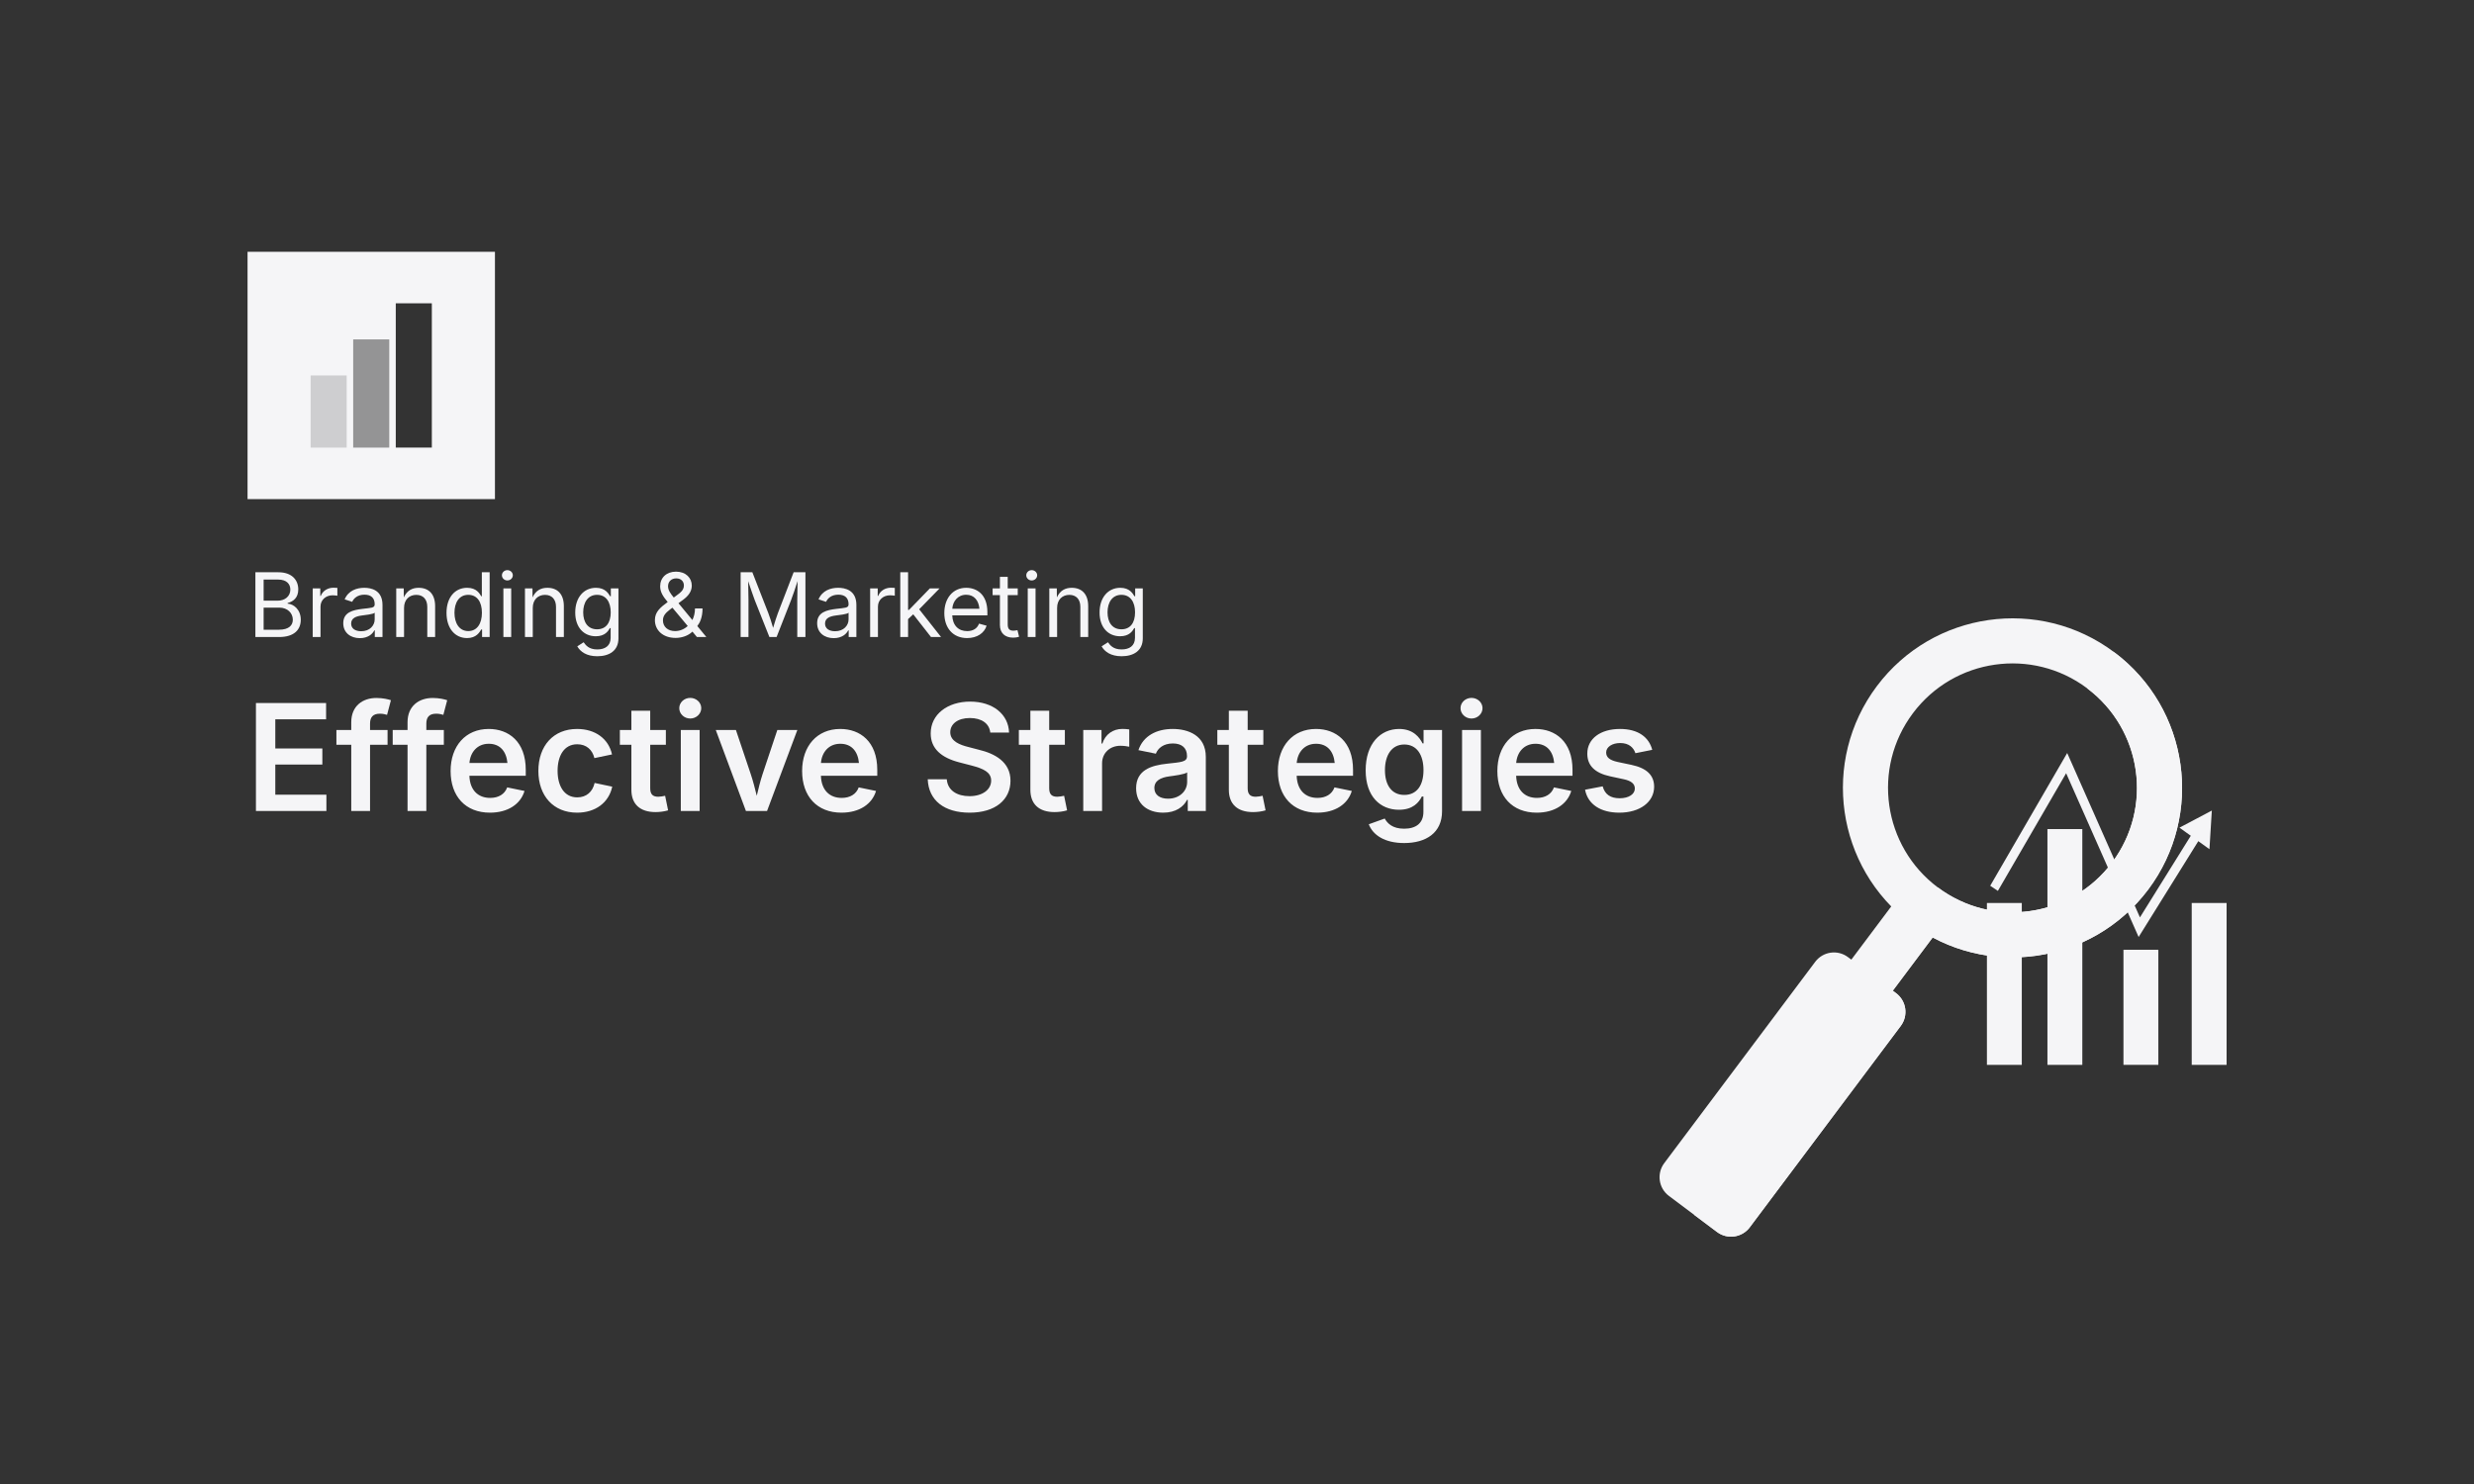
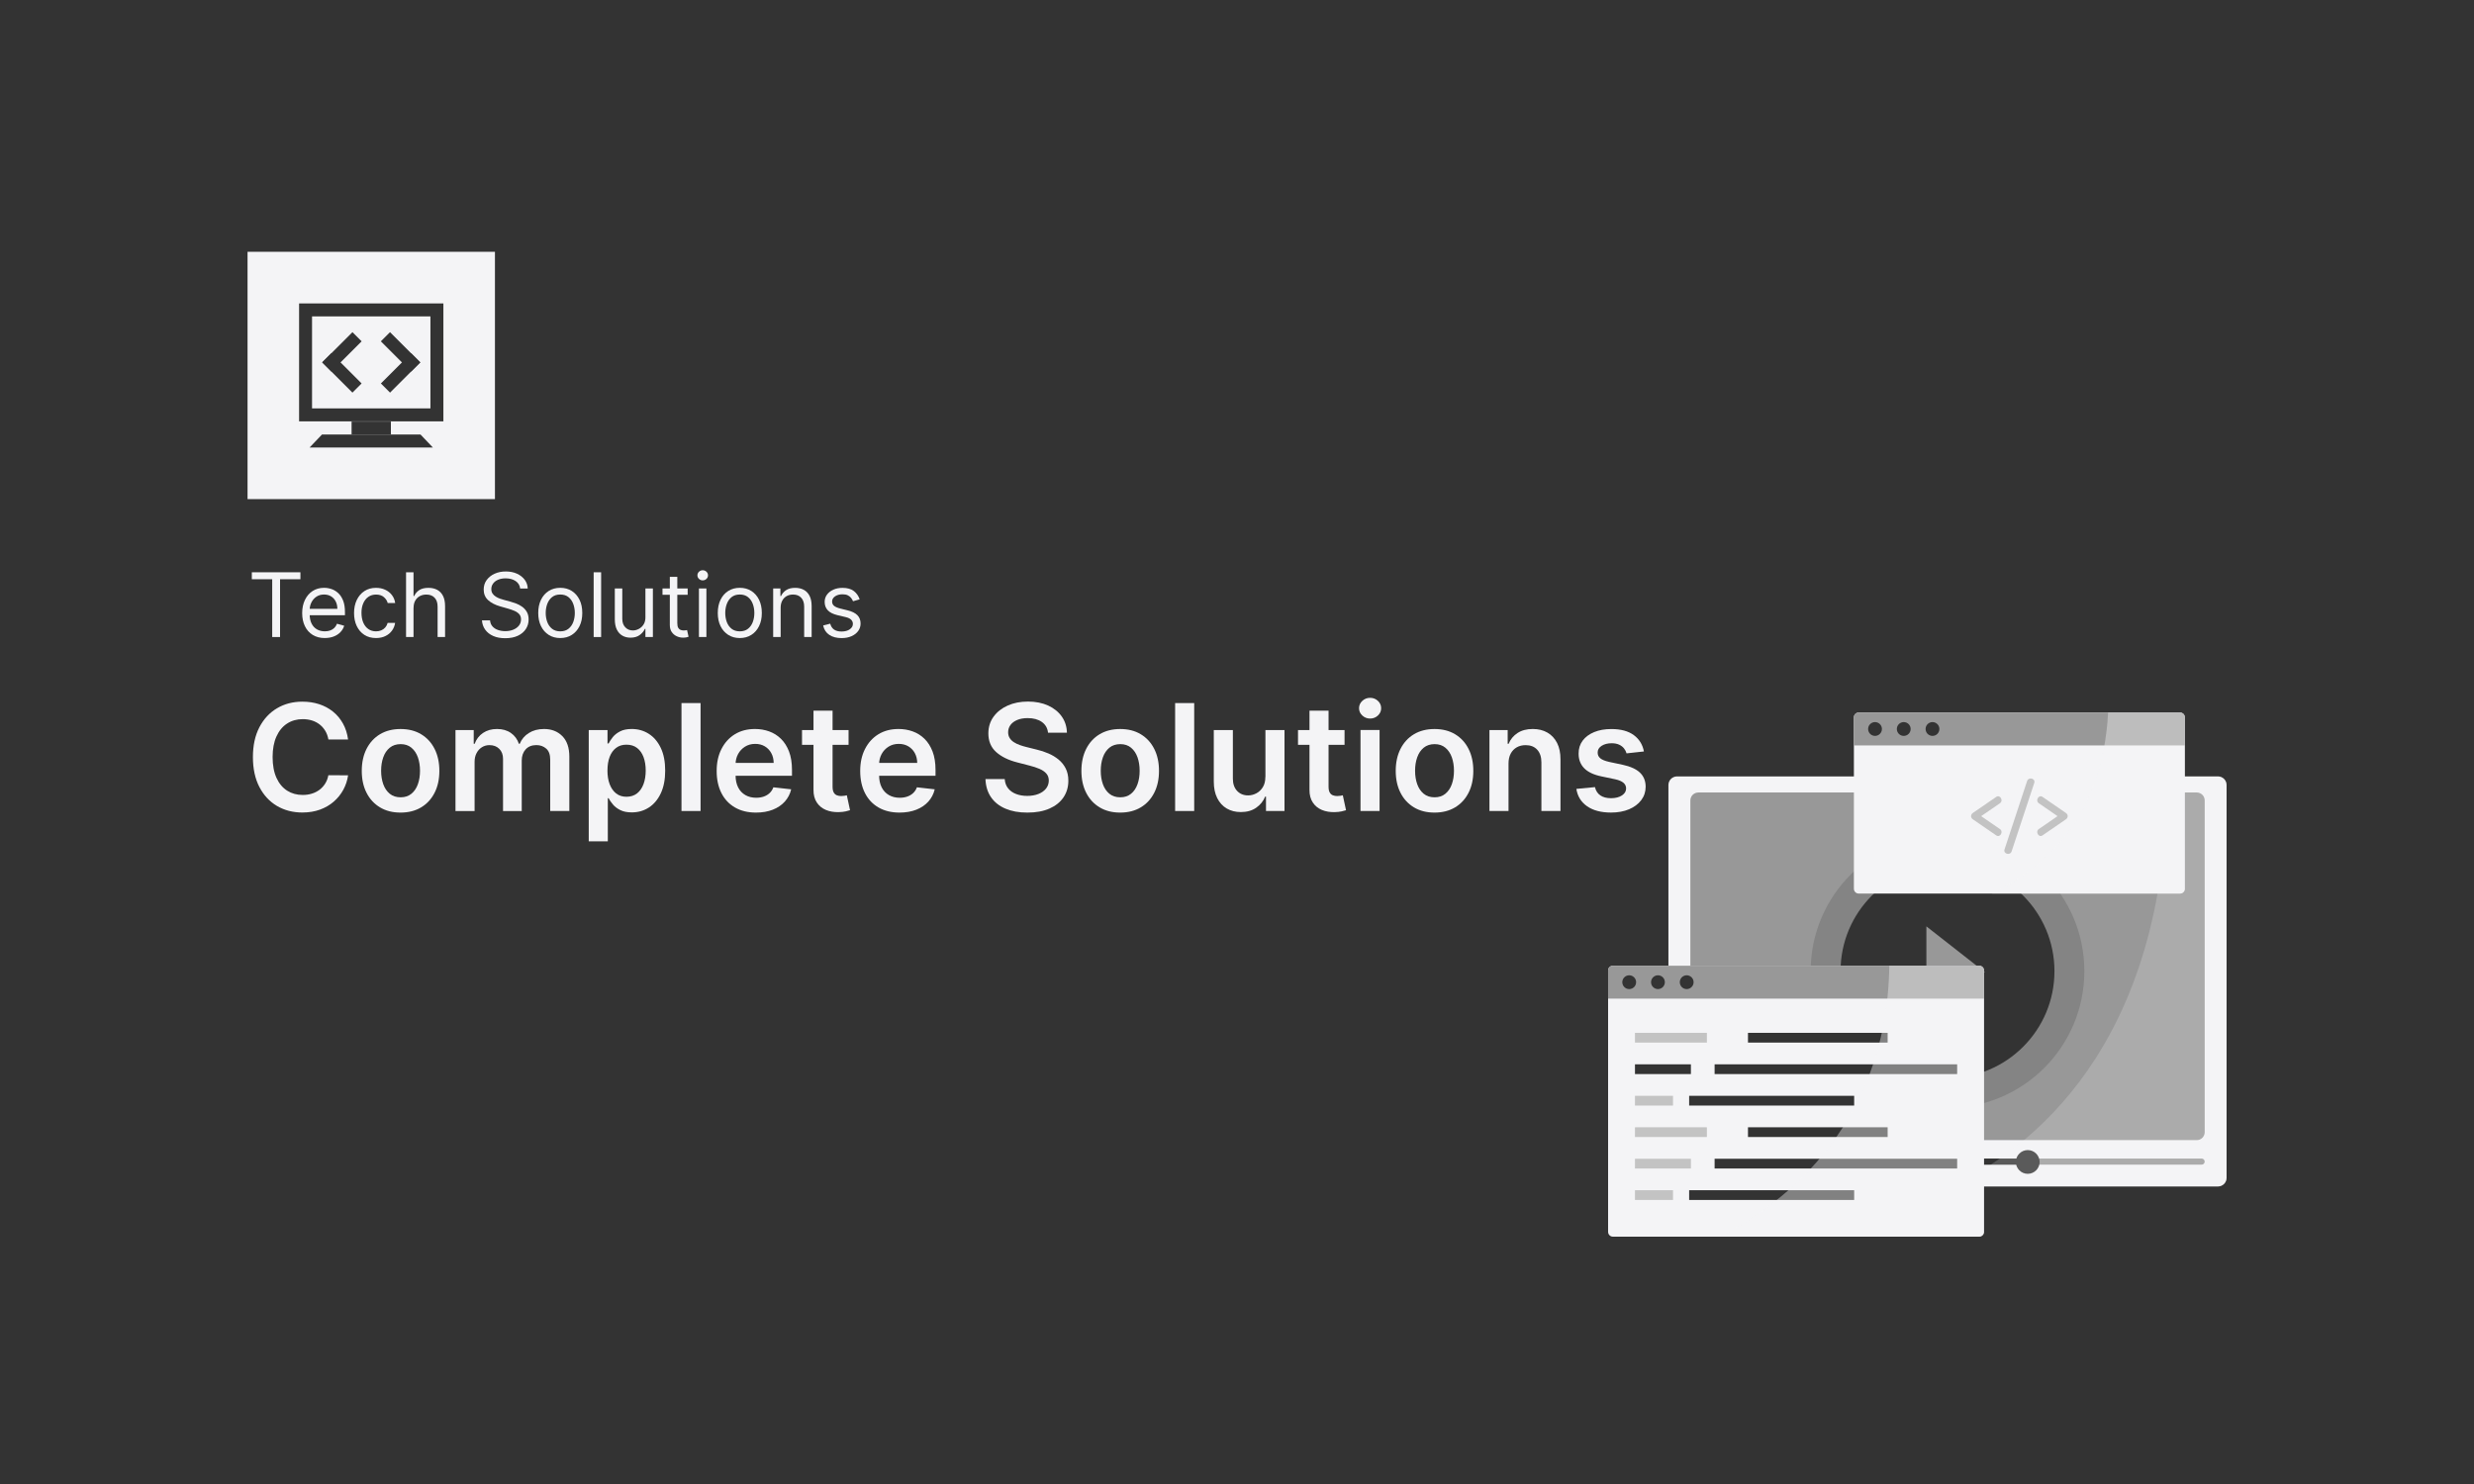
<svg xmlns="http://www.w3.org/2000/svg" id="Layer_2" data-name="Layer 2" viewBox="0 0 1000 600">
  <defs>
    <style>
-       .cls-1 {
-         letter-spacing: -.02em;
+       .cls-1, .cls-2, .cls-3 {
+         fill: #f4f4f6;
      }

-       .cls-2 {
-         letter-spacing: -.02em;
+       .cls-4 {
+         fill: #989898;
+       }
+ 
+       .cls-5, .cls-6 {
+         fill: #333;
+       }
+ 
+       .cls-7 {
+         fill: #c3c3c3;
+       }
+ 
+       .cls-6, .cls-2 {
+         opacity: .2;
      }

      .cls-3 {
-         font-family: Inter-Regular, Inter;
-         font-size: 36px;
-       }
- 
-       .cls-3, .cls-4, .cls-5 {
-         fill: #f5f5f7;
-       }
- 
-       .cls-6 {
-         letter-spacing: -.01em;
-       }
- 
-       .cls-7, .cls-8, .cls-9 {
-         fill: #333;
-       }
- 
-       .cls-10 {
-         letter-spacing: -.02em;
-       }
- 
-       .cls-11 {
-         letter-spacing: 0em;
-       }
- 
-       .cls-5 {
-         font-family: Inter-SemiBold, Inter;
-         font-size: 60px;
-         font-weight: 600;
-       }
- 
-       .cls-8 {
-         opacity: .2;
-       }
- 
-       .cls-9 {
-         opacity: .5;
+         opacity: .4;
      }
    </style>
  </defs>
  <g id="Layer_1-2" data-name="Layer 1">
    <g>
-       <rect class="cls-7" width="1000" height="600" />
-       <text class="cls-5" transform="translate(99.06 327.9)">
-         <tspan x="0" y="0">Ef</tspan>
-         <tspan class="cls-2" x="59.08" y="0">f</tspan>
-         <tspan x="80.47" y="0">ecti</tspan>
-         <tspan class="cls-1" x="189.12" y="0">v</tspan>
-         <tspan x="222.55" y="0">e St</tspan>
-         <tspan class="cls-6" x="334.75" y="0">r</tspan>
-         <tspan x="357.93" y="0">a</tspan>
-         <tspan class="cls-11" x="392.4" y="0">t</tspan>
-         <tspan x="414.86" y="0">egies</tspan>
-       </text>
-       <text class="cls-3" transform="translate(100.06 257.56)">
-         <tspan x="0" y="0">Branding &amp; Mar</tspan>
-         <tspan class="cls-10" x="261.05" y="0">k</tspan>
-         <tspan x="279.81" y="0">eting</tspan>
-       </text>
+       <rect class="cls-5" width="1000" height="600" />
      <g>
-         <rect class="cls-4" x="100.06" y="101.8" width="100" height="100" />
+         <rect class="cls-1" x="100.06" y="101.8" width="100" height="100" />
        <g>
-           <rect class="cls-8" x="125.56" y="151.8" width="14.58" height="29.17" />
-           <rect class="cls-9" x="142.76" y="137.22" width="14.58" height="43.75" />
-           <rect class="cls-7" x="159.97" y="122.63" width="14.58" height="58.33" />
+           <path class="cls-5" d="m173.98,127.92v37.2h-47.85v-37.2h47.85m5.24-5.24h-58.33v47.68h58.33v-47.68h0Z" />
+           <g>
+             <g>
+               <rect class="cls-5" x="159.29" y="133.61" width="5.24" height="17.29" transform="translate(-53.17 156.16) rotate(-45)" />
+               <rect class="cls-5" x="153.27" y="148.16" width="17.29" height="5.24" transform="translate(-59.19 158.65) rotate(-45)" />
+             </g>
+             <g>
+               <rect class="cls-5" x="135.58" y="142.13" width="5.24" height="17.29" transform="translate(-66.14 141.88) rotate(-45)" />
+               <rect class="cls-5" x="129.55" y="139.64" width="17.29" height="5.24" transform="translate(-60.11 139.39) rotate(-45)" />
+             </g>
+           </g>
+           <rect class="cls-5" x="142.11" y="170.44" width="15.89" height="5.24" />
+           <polygon class="cls-5" points="169.97 175.68 130.15 175.68 125.15 180.92 174.96 180.92 169.97 175.68" />
        </g>
      </g>
      <g>
        <g>
-           <rect class="cls-4" x="803.12" y="365.09" width="14.1" height="65.45" />
-           <rect class="cls-4" x="827.58" y="335.21" width="14.1" height="95.33" />
-           <rect class="cls-4" x="858.31" y="384.01" width="14.1" height="46.52" />
-           <rect class="cls-4" x="885.9" y="365.09" width="14.1" height="65.45" />
          <g>
-             <polygon class="cls-4" points="864.44 378.84 835.14 312.62 807.55 360.2 804.45 358.12 835.57 304.45 864.97 370.91 886.71 336.01 889.74 338.2 864.44 378.84" />
-             <polygon class="cls-4" points="893.07 343.34 894.03 327.72 880.95 334.63 893.07 343.34" />
+             <g>
+               <path class="cls-1" d="m677.88,313.91h218.62c1.93,0,3.49,1.57,3.49,3.49v158.81c0,1.93-1.56,3.49-3.49,3.49h-218.63c-1.93,0-3.49-1.57-3.49-3.49v-158.81c0-1.93,1.57-3.49,3.49-3.49Z" />
+               <path class="cls-4" d="m686.47,320.41h201.46c1.78,0,3.22,1.44,3.22,3.22v134.12c0,1.78-1.44,3.22-3.22,3.22h-201.46c-1.78,0-3.22-1.44-3.22-3.22v-134.11c0-1.78,1.44-3.22,3.22-3.22Z" />
+               <g>
+                 <g>
+                   <path class="cls-4" d="m891.14,469.65c0,.68-.55,1.23-1.23,1.23h-205.44c-.68,0-1.23-.55-1.23-1.23h0c0-.68.55-1.23,1.23-1.23h205.44c.68,0,1.23.55,1.23,1.23h0Z" />
+                   <path class="cls-5" d="m821.28,469.65c0,.68-.55,1.23-1.23,1.23h-135.58c-.68,0-1.23-.55-1.23-1.23h0c0-.68.55-1.23,1.23-1.23h135.58c.68,0,1.23.55,1.23,1.23h0Z" />
+                 </g>
+                 <path class="cls-5" d="m824.42,469.79c0,2.65-2.15,4.8-4.8,4.8s-4.8-2.15-4.8-4.8,2.15-4.8,4.8-4.8,4.8,2.15,4.8,4.8Z" />
+               </g>
+             </g>
+             <g>
+               <path class="cls-6" d="m842.5,392.66c0,30.55-24.76,55.31-55.31,55.31s-55.31-24.77-55.31-55.31,24.76-55.31,55.31-55.31,55.31,24.76,55.31,55.31Z" />
+               <path class="cls-5" d="m830.42,392.66c0,23.87-19.35,43.23-43.23,43.23s-43.23-19.35-43.23-43.23,19.35-43.22,43.23-43.22,43.23,19.35,43.23,43.22Z" />
+               <polygon class="cls-4" points="778.65 374.54 778.65 410.78 802.27 393.04 778.65 374.54" />
+             </g>
          </g>
+           <path class="cls-2" d="m896.51,479.7c1.92,0,3.49-1.57,3.49-3.49v-158.81c0-1.92-1.57-3.49-3.49-3.49h-20.48c.02,109.97-56.69,151.45-87.18,165.79h107.67Z" />
        </g>
        <g>
          <g>
-             <polygon class="cls-4" points="754.39 414.79 737.64 402.23 770.04 359.01 786.79 371.57 754.39 414.79" />
-             <path class="cls-4" d="m854.59,263.71c-30.29-22.71-73.26-16.57-95.97,13.72-22.71,30.29-16.57,73.25,13.72,95.97,30.29,22.7,73.25,16.56,95.97-13.73,22.69-30.29,16.56-73.25-13.72-95.95Zm-71.31,95.09c-22.23-16.67-26.74-48.21-10.07-70.44,16.67-22.23,48.2-26.74,70.43-10.07,22.23,16.67,26.74,48.2,10.07,70.43-16.67,22.23-48.2,26.74-70.44,10.07Z" />
-             <path class="cls-4" d="m707.27,496.22c-3.13,4.17-9.06,5.02-13.24,1.89l-19.45-14.59c-4.17-3.13-5.02-9.06-1.89-13.24l61.03-81.41c3.14-4.18,9.07-5.03,13.24-1.89l19.44,14.57c4.19,3.14,5.03,9.06,1.89,13.24l-61.03,81.42Z" />
+             <g>
+               <path class="cls-1" d="m651.94,390.45h148.07c1.07,0,1.94.87,1.94,1.94v105.67c0,1.07-.87,1.94-1.94,1.94h-148.07c-1.07,0-1.94-.87-1.94-1.94v-105.67c0-1.07.87-1.94,1.94-1.94Z" />
+               <path class="cls-4" d="m801.94,403.76v-11.37c0-1.07-.87-1.94-1.94-1.94h-148.07c-1.07,0-1.94.87-1.94,1.94v11.37h151.94Z" />
+             </g>
+             <g>
+               <path class="cls-5" d="m672.94,397.11c0,1.54-1.25,2.79-2.79,2.79s-2.79-1.25-2.79-2.79,1.25-2.79,2.79-2.79,2.79,1.25,2.79,2.79Z" />
+               <path class="cls-5" d="m661.32,397.11c0,1.54-1.25,2.79-2.79,2.79s-2.79-1.25-2.79-2.79,1.25-2.79,2.79-2.79,2.79,1.25,2.79,2.79Z" />
+               <path class="cls-5" d="m684.56,397.11c0,1.54-1.25,2.79-2.79,2.79s-2.79-1.25-2.79-2.79,1.25-2.79,2.79-2.79,2.79,1.25,2.79,2.79Z" />
+             </g>
          </g>
-           <path class="cls-4" d="m759.47,408.02l27.32-36.45-8.44-6.33-22.02,28.77s1.84,8.54,3.13,14.01Z" />
-           <path class="cls-4" d="m766.4,401.56l-10.07-7.56-71.63,97.12h0l9.32,6.99c4.18,3.13,10.1,2.28,13.24-1.89l61.03-81.42c3.13-4.18,2.29-10.1-1.89-13.24Z" />
-           <path class="cls-4" d="m868.31,359.66c22.69-30.29,16.56-73.25-13.72-95.95l-10.95,14.59c22.23,16.67,26.74,48.2,10.07,70.43-16.67,22.23-48.2,26.74-70.44,10.07h0l-10.94,14.59c30.29,22.7,73.25,16.56,95.97-13.73Z" />
+           <g>
+             <rect class="cls-5" x="693.05" y="430.32" width="98.04" height="3.94" />
+             <g>
+               <rect class="cls-7" x="660.86" y="417.59" width="29.07" height="3.94" />
+               <rect class="cls-7" x="660.86" y="443.05" width="15.38" height="3.94" />
+               <rect class="cls-7" x="660.86" y="455.77" width="29.07" height="3.94" />
+               <rect class="cls-7" x="660.86" y="468.5" width="22.61" height="3.94" />
+               <g>
+                 <rect class="cls-5" x="706.54" y="417.59" width="56.45" height="3.94" />
+                 <rect class="cls-5" x="660.86" y="430.32" width="22.61" height="3.94" />
+                 <rect class="cls-5" x="682.76" y="443.05" width="66.7" height="3.94" />
+                 <rect class="cls-5" x="706.54" y="455.77" width="56.45" height="3.94" />
+                 <rect class="cls-5" x="693.05" y="468.5" width="98.04" height="3.94" />
+                 <rect class="cls-7" x="660.86" y="481.22" width="15.38" height="3.94" />
+                 <rect class="cls-5" x="682.76" y="481.22" width="66.7" height="3.94" />
+               </g>
+             </g>
+           </g>
+           <path class="cls-3" d="m801.94,392.39c0-1.07-.87-1.94-1.94-1.94h-36.34c-.88,67.75-47.28,98.83-68.6,109.55h104.94c1.07,0,1.94-.87,1.94-1.94v-105.67Z" />
        </g>
+         <g>
+           <g>
+             <g>
+               <path class="cls-1" d="m751.29,288.09h129.89c1.07,0,1.94.87,1.94,1.94v69.31c0,1.07-.87,1.94-1.94,1.94h-129.89c-1.07,0-1.94-.87-1.94-1.94v-69.31c0-1.07.87-1.94,1.94-1.94Z" />
+               <path class="cls-4" d="m883.12,301.39v-11.37c0-1.07-.87-1.94-1.94-1.94h-129.89c-1.07,0-1.94.87-1.94,1.94v11.37h133.76Z" />
+             </g>
+             <g>
+               <path class="cls-5" d="m772.29,294.74c0,1.54-1.25,2.79-2.79,2.79s-2.79-1.25-2.79-2.79,1.25-2.79,2.79-2.79,2.79,1.25,2.79,2.79Z" />
+               <path class="cls-5" d="m760.68,294.74c0,1.54-1.25,2.79-2.79,2.79s-2.79-1.25-2.79-2.79,1.25-2.79,2.79-2.79,2.79,1.25,2.79,2.79Z" />
+               <path class="cls-5" d="m783.91,294.74c0,1.54-1.25,2.79-2.79,2.79s-2.79-1.25-2.79-2.79,1.25-2.79,2.79-2.79,2.79,1.25,2.79,2.79Z" />
+             </g>
+           </g>
+           <g>
+             <path class="cls-7" d="m819.37,315.76c-3.04,9.22-6.09,18.44-9.13,27.66-.61,1.83,2.27,2.61,2.87.79,3.05-9.22,6.09-18.43,9.14-27.65.6-1.83-2.27-2.6-2.87-.79h0Z" />
+             <g>
+               <path class="cls-7" d="m808.36,335.18c-2.52-1.73-5.04-3.47-7.56-5.2,2.52-1.73,5.04-3.46,7.56-5.2,1.57-1.08.09-3.66-1.5-2.57-3.14,2.16-6.29,4.32-9.43,6.48-.95.66-.95,1.92,0,2.57,3.14,2.16,6.29,4.32,9.43,6.48,1.59,1.09,3.08-1.49,1.5-2.57Z" />
+               <path class="cls-7" d="m824.12,335.18c2.51-1.73,5.03-3.47,7.55-5.2-2.52-1.73-5.04-3.46-7.55-5.2-1.57-1.08-.08-3.66,1.5-2.57,3.14,2.16,6.28,4.32,9.43,6.48.96.66.96,1.92,0,2.57-3.14,2.16-6.28,4.32-9.43,6.48-1.58,1.09-3.07-1.49-1.5-2.57Z" />
+             </g>
+           </g>
+           <path class="cls-3" d="m881.18,361.27c1.07,0,1.94-.87,1.94-1.94v-69.31c0-1.07-.87-1.94-1.94-1.94h-29.08c-2.2,43.01-26.75,63.54-46.95,73.19h76.02Z" />
+         </g>
+       </g>
+       <g>
+         <path class="cls-1" d="m140.71,298.98h-7.97c-.23-1.31-.65-2.47-1.26-3.48-.61-1.01-1.37-1.88-2.28-2.59-.91-.71-1.94-1.25-3.1-1.61-1.16-.36-2.4-.54-3.74-.54-2.37,0-4.47.59-6.31,1.78-1.83,1.19-3.27,2.92-4.3,5.2-1.04,2.28-1.56,5.06-1.56,8.34s.52,6.15,1.57,8.43c1.04,2.28,2.48,4,4.3,5.16,1.83,1.16,3.92,1.74,6.28,1.74,1.31,0,2.53-.17,3.67-.52,1.14-.35,2.17-.86,3.09-1.54s1.69-1.52,2.32-2.51,1.07-2.13,1.31-3.41l7.97.04c-.3,2.07-.94,4.02-1.93,5.84-.99,1.82-2.28,3.42-3.87,4.8-1.59,1.39-3.45,2.46-5.58,3.24-2.13.77-4.5,1.16-7.1,1.16-3.83,0-7.26-.89-10.27-2.66s-5.38-4.34-7.12-7.69c-1.73-3.35-2.6-7.37-2.6-12.06s.87-8.72,2.62-12.07c1.75-3.34,4.13-5.91,7.14-7.68,3.01-1.78,6.42-2.66,10.23-2.66,2.43,0,4.69.34,6.78,1.02,2.09.68,3.95,1.68,5.58,2.99,1.63,1.31,2.98,2.92,4.04,4.82,1.06,1.9,1.75,4.06,2.08,6.49Z" />
+         <path class="cls-1" d="m161.91,328.54c-3.2,0-5.97-.7-8.31-2.11s-4.16-3.37-5.44-5.9c-1.29-2.53-1.93-5.48-1.93-8.86s.64-6.34,1.93-8.89c1.29-2.54,3.1-4.52,5.44-5.92s5.11-2.11,8.31-2.11,5.97.7,8.31,2.11,4.16,3.38,5.44,5.92c1.29,2.54,1.93,5.5,1.93,8.89s-.64,6.33-1.93,8.86-3.1,4.5-5.44,5.9-5.11,2.11-8.31,2.11Zm.04-6.18c1.73,0,3.18-.48,4.35-1.44,1.17-.96,2.04-2.25,2.61-3.87.58-1.62.86-3.42.86-5.41s-.29-3.82-.86-5.44c-.58-1.63-1.45-2.92-2.61-3.89-1.17-.97-2.61-1.45-4.35-1.45s-3.25.48-4.42,1.45c-1.17.97-2.05,2.26-2.62,3.89-.58,1.63-.86,3.44-.86,5.44s.29,3.79.86,5.41c.58,1.62,1.45,2.91,2.62,3.87,1.17.96,2.65,1.44,4.42,1.44Z" />
+         <path class="cls-1" d="m184.11,327.9v-32.73h7.37v5.56h.38c.68-1.88,1.81-3.34,3.39-4.4,1.58-1.06,3.46-1.59,5.65-1.59s4.09.54,5.61,1.61c1.53,1.07,2.6,2.53,3.23,4.38h.34c.72-1.82,1.95-3.27,3.67-4.36,1.73-1.09,3.78-1.63,6.15-1.63,3.01,0,5.47.95,7.37,2.86s2.86,4.68,2.86,8.33v21.97h-7.73v-20.77c0-2.03-.54-3.52-1.62-4.46-1.08-.94-2.4-1.42-3.96-1.42-1.86,0-3.31.58-4.36,1.74-1.04,1.16-1.57,2.66-1.57,4.51v20.41h-7.56v-21.09c0-1.69-.51-3.04-1.52-4.05s-2.34-1.51-3.97-1.51c-1.11,0-2.12.28-3.03.84-.91.56-1.63,1.35-2.17,2.37-.54,1.02-.81,2.2-.81,3.55v19.9h-7.71Z" />
+         <path class="cls-1" d="m237.97,340.17v-45h7.59v5.41h.45c.4-.79.96-1.64,1.68-2.55.72-.9,1.7-1.68,2.94-2.32,1.24-.65,2.81-.97,4.73-.97,2.53,0,4.81.64,6.85,1.93,2.04,1.29,3.66,3.18,4.86,5.69s1.8,5.58,1.8,9.21-.59,6.65-1.77,9.16c-1.18,2.51-2.78,4.43-4.82,5.75s-4.33,1.98-6.9,1.98c-1.88,0-3.43-.31-4.67-.94-1.24-.62-2.23-1.38-2.97-2.27-.75-.89-1.32-1.73-1.74-2.52h-.32v17.43h-7.71Zm7.56-28.64c0,2.12.3,3.97.91,5.56s1.48,2.83,2.62,3.72c1.14.89,2.53,1.33,4.17,1.33s3.13-.46,4.28-1.37,2.02-2.17,2.61-3.77c.59-1.6.88-3.42.88-5.46s-.29-3.84-.87-5.41c-.58-1.58-1.45-2.81-2.6-3.71-1.15-.89-2.59-1.34-4.3-1.34s-3.05.43-4.2,1.3-2.02,2.08-2.61,3.64c-.59,1.56-.88,3.4-.88,5.52Z" />
+         <path class="cls-1" d="m283.17,284.26v43.64h-7.71v-43.64h7.71Z" />
+         <path class="cls-1" d="m305.58,328.54c-3.28,0-6.11-.69-8.49-2.06-2.38-1.37-4.21-3.32-5.49-5.84s-1.92-5.49-1.92-8.92.64-6.32,1.93-8.87c1.29-2.55,3.09-4.54,5.4-5.97,2.32-1.43,5.04-2.14,8.16-2.14,2.02,0,3.92.32,5.72.97s3.39,1.64,4.77,2.99,2.47,3.07,3.27,5.15c.79,2.08,1.19,4.56,1.19,7.43v2.37h-26.83v-5.2h19.43c-.01-1.48-.33-2.79-.96-3.95-.62-1.16-1.5-2.07-2.61-2.74-1.12-.67-2.41-1-3.89-1-1.58,0-2.96.38-4.15,1.14s-2.12,1.75-2.78,2.98c-.66,1.23-1,2.58-1.01,4.04v4.54c0,1.9.35,3.53,1.04,4.89s1.67,2.39,2.92,3.11c1.25.72,2.71,1.08,4.39,1.08,1.12,0,2.14-.16,3.05-.48s1.7-.79,2.37-1.42c.67-.62,1.17-1.4,1.51-2.32l7.2.81c-.45,1.9-1.32,3.56-2.59,4.97-1.27,1.41-2.89,2.51-4.87,3.28-1.97.77-4.23,1.16-6.78,1.16Z" />
+         <path class="cls-1" d="m342.99,295.17v5.97h-18.81v-5.97h18.81Zm-14.17-7.84h7.71v30.72c0,1.04.16,1.83.48,2.38.32.55.74.92,1.27,1.12.53.2,1.11.3,1.75.3.48,0,.93-.04,1.33-.11.41-.07.71-.14.93-.19l1.3,6.03c-.41.14-1,.3-1.76.47-.76.17-1.69.27-2.78.3-1.93.06-3.67-.24-5.22-.88-1.55-.65-2.77-1.65-3.68-3.02-.9-1.36-1.35-3.07-1.33-5.11v-32Z" />
+         <path class="cls-1" d="m363.6,328.54c-3.28,0-6.11-.69-8.49-2.06-2.38-1.37-4.21-3.32-5.49-5.84s-1.92-5.49-1.92-8.92.64-6.32,1.93-8.87c1.29-2.55,3.09-4.54,5.4-5.97,2.32-1.43,5.04-2.14,8.16-2.14,2.02,0,3.92.32,5.72.97s3.39,1.64,4.77,2.99,2.47,3.07,3.27,5.15c.79,2.08,1.19,4.56,1.19,7.43v2.37h-26.83v-5.2h19.43c-.01-1.48-.33-2.79-.96-3.95-.62-1.16-1.5-2.07-2.61-2.74-1.12-.67-2.41-1-3.89-1-1.58,0-2.96.38-4.15,1.14s-2.12,1.75-2.78,2.98c-.66,1.23-1,2.58-1.01,4.04v4.54c0,1.9.35,3.53,1.04,4.89s1.67,2.39,2.92,3.11c1.25.72,2.71,1.08,4.39,1.08,1.12,0,2.14-.16,3.05-.48s1.7-.79,2.37-1.42c.67-.62,1.17-1.4,1.51-2.32l7.2.81c-.45,1.9-1.32,3.56-2.59,4.97-1.27,1.41-2.89,2.51-4.87,3.28-1.97.77-4.23,1.16-6.78,1.16Z" />
+         <path class="cls-1" d="m423.62,296.25c-.2-1.86-1.03-3.31-2.5-4.35-1.47-1.04-3.38-1.56-5.72-1.56-1.65,0-3.06.25-4.24.75-1.18.5-2.08,1.17-2.71,2.02-.63.85-.95,1.83-.96,2.92,0,.91.21,1.7.63,2.37s.99,1.23,1.72,1.69c.72.46,1.53.85,2.41,1.16.88.31,1.77.58,2.66.79l4.09,1.02c1.65.38,3.23.9,4.76,1.56,1.53.65,2.9,1.48,4.11,2.47,1.21,1,2.18,2.2,2.89,3.6s1.07,3.05,1.07,4.94c0,2.56-.65,4.8-1.96,6.74-1.31,1.94-3.19,3.45-5.66,4.54-2.46,1.09-5.44,1.63-8.94,1.63s-6.34-.53-8.83-1.58-4.44-2.58-5.84-4.6c-1.4-2.02-2.16-4.47-2.27-7.37h7.78c.11,1.52.58,2.78,1.41,3.79.82,1.01,1.9,1.76,3.23,2.26,1.33.5,2.82.75,4.46.75s3.23-.26,4.53-.78,2.32-1.24,3.06-2.17c.74-.93,1.12-2.02,1.13-3.27-.01-1.14-.35-2.08-1-2.82-.65-.75-1.57-1.37-2.74-1.88-1.17-.5-2.54-.96-4.1-1.35l-4.96-1.28c-3.59-.92-6.43-2.33-8.51-4.21-2.08-1.88-3.12-4.39-3.12-7.51,0-2.57.7-4.82,2.1-6.75,1.4-1.93,3.31-3.43,5.72-4.51s5.15-1.61,8.2-1.61,5.81.54,8.15,1.61c2.34,1.07,4.17,2.56,5.51,4.45,1.33,1.9,2.02,4.07,2.07,6.53h-7.61Z" />
+         <path class="cls-1" d="m452.79,328.54c-3.2,0-5.97-.7-8.31-2.11s-4.16-3.37-5.44-5.9c-1.29-2.53-1.93-5.48-1.93-8.86s.64-6.34,1.93-8.89c1.29-2.54,3.1-4.52,5.44-5.92s5.11-2.11,8.31-2.11,5.97.7,8.31,2.11,4.16,3.38,5.44,5.92c1.29,2.54,1.93,5.5,1.93,8.89s-.64,6.33-1.93,8.86-3.1,4.5-5.44,5.9-5.11,2.11-8.31,2.11Zm.04-6.18c1.73,0,3.18-.48,4.35-1.44,1.17-.96,2.04-2.25,2.61-3.87.58-1.62.86-3.42.86-5.41s-.29-3.82-.86-5.44c-.58-1.63-1.45-2.92-2.61-3.89-1.17-.97-2.61-1.45-4.35-1.45s-3.25.48-4.42,1.45c-1.17.97-2.05,2.26-2.62,3.89-.58,1.63-.86,3.44-.86,5.44s.29,3.79.86,5.41c.58,1.62,1.45,2.91,2.62,3.87,1.17.96,2.65,1.44,4.42,1.44Z" />
+         <path class="cls-1" d="m482.7,284.26v43.64h-7.71v-43.64h7.71Z" />
+         <path class="cls-1" d="m511.49,314.13v-18.96h7.71v32.73h-7.48v-5.82h-.34c-.74,1.83-1.95,3.33-3.63,4.5-1.68,1.17-3.75,1.75-6.21,1.75-2.14,0-4.04-.48-5.68-1.44-1.64-.96-2.92-2.36-3.85-4.2-.92-1.84-1.39-4.07-1.39-6.68v-20.84h7.71v19.65c0,2.07.57,3.72,1.7,4.94,1.14,1.22,2.63,1.83,4.47,1.83,1.14,0,2.24-.28,3.3-.83,1.07-.55,1.94-1.38,2.63-2.48.69-1.1,1.03-2.48,1.03-4.14Z" />
+         <path class="cls-1" d="m543.47,295.17v5.97h-18.81v-5.97h18.81Zm-14.17-7.84h7.71v30.72c0,1.04.16,1.83.48,2.38.32.55.74.92,1.27,1.12.53.2,1.11.3,1.75.3.48,0,.93-.04,1.33-.11.4-.07.71-.14.93-.19l1.3,6.03c-.41.14-1,.3-1.76.47-.76.17-1.69.27-2.78.3-1.93.06-3.67-.24-5.22-.88-1.55-.65-2.77-1.65-3.68-3.02-.9-1.36-1.35-3.07-1.33-5.11v-32Z" />
+         <path class="cls-1" d="m553.8,290.52c-1.22,0-2.27-.41-3.15-1.23-.88-.82-1.32-1.8-1.32-2.95s.44-2.16,1.32-2.97c.88-.82,1.93-1.23,3.15-1.23s2.29.41,3.16,1.23c.87.82,1.31,1.81,1.31,2.97s-.44,2.13-1.31,2.95c-.87.82-1.93,1.23-3.16,1.23Zm-3.88,37.37v-32.73h7.71v32.73h-7.71Z" />
+         <path class="cls-1" d="m579.84,328.54c-3.2,0-5.97-.7-8.31-2.11s-4.16-3.37-5.44-5.9c-1.29-2.53-1.93-5.48-1.93-8.86s.64-6.34,1.93-8.89c1.29-2.54,3.1-4.52,5.44-5.92s5.11-2.11,8.31-2.11,5.97.7,8.31,2.11,4.16,3.38,5.44,5.92c1.29,2.54,1.93,5.5,1.93,8.89s-.64,6.33-1.93,8.86c-1.29,2.53-3.1,4.5-5.44,5.9s-5.11,2.11-8.31,2.11Zm.04-6.18c1.73,0,3.18-.48,4.35-1.44,1.16-.96,2.04-2.25,2.61-3.87.58-1.62.86-3.42.86-5.41s-.29-3.82-.86-5.44c-.58-1.63-1.45-2.92-2.61-3.89-1.17-.97-2.61-1.45-4.35-1.45s-3.25.48-4.42,1.45c-1.17.97-2.05,2.26-2.62,3.89-.58,1.63-.86,3.44-.86,5.44s.29,3.79.86,5.41c.58,1.62,1.45,2.91,2.62,3.87,1.17.96,2.65,1.44,4.42,1.44Z" />
+         <path class="cls-1" d="m609.75,308.72v19.18h-7.71v-32.73h7.37v5.56h.38c.75-1.83,1.96-3.29,3.61-4.37,1.65-1.08,3.7-1.62,6.15-1.62,2.26,0,4.23.48,5.91,1.45,1.68.97,2.99,2.36,3.92,4.2.93,1.83,1.39,4.06,1.37,6.67v20.84h-7.71v-19.64c0-2.19-.56-3.9-1.69-5.14-1.13-1.24-2.69-1.85-4.68-1.85-1.35,0-2.55.29-3.59.88-1.04.59-1.86,1.44-2.45,2.55-.59,1.11-.88,2.45-.88,4.03Z" />
+         <path class="cls-1" d="m664.49,303.82l-7.03.77c-.2-.71-.54-1.38-1.03-2s-1.15-1.13-1.97-1.51c-.82-.38-1.83-.58-3.03-.58-1.61,0-2.95.35-4.04,1.04-1.09.7-1.62,1.6-1.61,2.71-.01.95.34,1.73,1.05,2.32.72.6,1.91,1.09,3.57,1.47l5.58,1.19c3.1.67,5.4,1.73,6.91,3.17,1.51,1.45,2.28,3.35,2.29,5.69-.01,2.06-.61,3.87-1.8,5.44-1.19,1.57-2.83,2.79-4.93,3.68-2.1.88-4.52,1.32-7.24,1.32-4.01,0-7.23-.84-9.67-2.53s-3.9-4.03-4.37-7.04l7.52-.72c.34,1.48,1.07,2.59,2.17,3.35,1.11.75,2.55,1.13,4.33,1.13s3.31-.38,4.42-1.13,1.67-1.68,1.67-2.79c0-.94-.36-1.71-1.08-2.32-.72-.61-1.83-1.08-3.33-1.41l-5.58-1.17c-3.14-.65-5.46-1.76-6.97-3.31-1.51-1.56-2.25-3.53-2.24-5.91-.01-2.02.54-3.77,1.65-5.25,1.11-1.48,2.67-2.63,4.67-3.45,2-.82,4.3-1.22,6.91-1.22,3.83,0,6.86.82,9.07,2.45,2.21,1.63,3.58,3.84,4.1,6.63Z" />
+       </g>
+       <g>
+         <path class="cls-1" d="m101.79,234.19v-2.81h19.64v2.81h-8.23v23.37h-3.17v-23.37h-8.23Z" />
+         <path class="cls-1" d="m131.3,257.97c-1.89,0-3.52-.42-4.89-1.26-1.37-.84-2.42-2.01-3.16-3.53-.74-1.51-1.11-3.27-1.11-5.29s.37-3.79,1.11-5.32c.74-1.54,1.77-2.74,3.09-3.61,1.33-.86,2.87-1.3,4.65-1.3,1.02,0,2.03.17,3.03.51s1.9.89,2.72,1.66c.82.76,1.47,1.77,1.96,3.02.49,1.25.73,2.8.73,4.63v1.28h-15.14v-2.61h12.07c0-1.11-.22-2.1-.66-2.97-.44-.87-1.06-1.56-1.87-2.06s-1.75-.75-2.84-.75c-1.2,0-2.24.3-3.11.89-.87.59-1.54,1.36-2.01,2.31-.47.95-.7,1.96-.7,3.04v1.74c0,1.48.26,2.74.77,3.76s1.23,1.81,2.15,2.34c.92.53,1.99.8,3.21.8.79,0,1.51-.11,2.15-.34s1.2-.57,1.67-1.02c.47-.46.83-1.02,1.09-1.71l2.92.82c-.31.99-.82,1.86-1.55,2.6-.72.75-1.62,1.33-2.68,1.74s-2.26.62-3.59.62Z" />
+         <path class="cls-1" d="m152.01,257.97c-1.84,0-3.43-.43-4.76-1.3-1.33-.87-2.35-2.07-3.07-3.59s-1.07-3.27-1.07-5.23.37-3.76,1.11-5.29c.74-1.53,1.77-2.73,3.09-3.59,1.33-.86,2.87-1.3,4.65-1.3,1.38,0,2.62.25,3.73.77,1.11.51,2.02,1.23,2.72,2.15.71.92,1.15,1.99,1.32,3.22h-3.02c-.23-.89-.74-1.69-1.53-2.38-.79-.69-1.85-1.04-3.18-1.04-1.18,0-2.21.3-3.09.91s-1.57,1.47-2.06,2.57c-.49,1.1-.74,2.4-.74,3.88s.24,2.84.72,3.96,1.16,2,2.05,2.62,1.92.93,3.11.93c.78,0,1.5-.14,2.13-.41.64-.27,1.18-.67,1.62-1.18.44-.51.76-1.12.95-1.84h3.02c-.17,1.16-.59,2.2-1.26,3.13s-1.55,1.66-2.65,2.2c-1.09.54-2.37.81-3.82.81Z" />
+         <path class="cls-1" d="m167.15,245.75v11.81h-3.02v-26.18h3.02v9.61h.26c.46-1.01,1.15-1.82,2.08-2.42.92-.6,2.16-.9,3.7-.9,1.34,0,2.51.27,3.52.8,1,.53,1.79,1.35,2.35,2.44.56,1.1.84,2.49.84,4.17v12.48h-3.02v-12.27c0-1.56-.4-2.77-1.21-3.62-.81-.86-1.92-1.28-3.34-1.28-.99,0-1.87.21-2.65.63-.78.42-1.39,1.03-1.84,1.83-.45.8-.67,1.77-.67,2.92Z" />
+         <path class="cls-1" d="m210.25,237.92c-.15-1.29-.78-2.3-1.87-3.02s-2.43-1.07-4.01-1.07c-1.16,0-2.17.19-3.04.56s-1.54.89-2.02,1.55-.72,1.4-.72,2.24c0,.7.17,1.3.5,1.8.34.5.77.91,1.3,1.24s1.08.6,1.66.81c.58.21,1.11.38,1.6.5l2.66.72c.68.18,1.44.43,2.28.74.84.32,1.64.74,2.42,1.29s1.41,1.23,1.91,2.08.75,1.88.75,3.11c0,1.42-.37,2.69-1.11,3.84-.74,1.14-1.81,2.05-3.22,2.72-1.41.67-3.12,1.01-5.13,1.01-1.88,0-3.5-.3-4.86-.91-1.37-.61-2.44-1.45-3.22-2.53-.78-1.08-1.22-2.34-1.32-3.77h3.27c.08.99.42,1.8,1,2.45s1.33,1.12,2.22,1.43c.9.31,1.87.47,2.91.47,1.21,0,2.3-.2,3.26-.59.96-.4,1.73-.95,2.29-1.66.56-.71.84-1.54.84-2.5,0-.87-.24-1.58-.73-2.12-.49-.54-1.12-.99-1.92-1.33-.79-.34-1.65-.64-2.57-.9l-3.22-.92c-2.05-.59-3.67-1.43-4.86-2.52s-1.79-2.52-1.79-4.28c0-1.47.4-2.75,1.2-3.84.8-1.09,1.87-1.95,3.22-2.56s2.86-.91,4.53-.91,3.19.3,4.5.9,2.35,1.42,3.13,2.46c.77,1.04,1.18,2.22,1.22,3.54h-3.07Z" />
+         <path class="cls-1" d="m226.46,257.97c-1.77,0-3.33-.42-4.66-1.27-1.33-.84-2.37-2.02-3.12-3.54-.75-1.52-1.12-3.29-1.12-5.32s.37-3.83,1.12-5.36c.75-1.53,1.79-2.71,3.12-3.55,1.33-.84,2.89-1.27,4.66-1.27s3.33.42,4.66,1.27,2.37,2.03,3.12,3.55,1.12,3.31,1.12,5.36-.37,3.8-1.12,5.32c-.75,1.52-1.79,2.7-3.12,3.54s-2.89,1.27-4.66,1.27Zm0-2.71c1.35,0,2.46-.35,3.32-1.04s1.51-1.6,1.93-2.72c.42-1.12.63-2.34.63-3.66s-.21-2.54-.63-3.67c-.42-1.13-1.06-2.05-1.93-2.75-.87-.7-1.98-1.05-3.32-1.05s-2.45.35-3.32,1.05c-.87.7-1.51,1.62-1.93,2.75-.42,1.13-.63,2.36-.63,3.67s.21,2.53.63,3.66c.42,1.12,1.06,2.03,1.93,2.72.87.69,1.98,1.04,3.32,1.04Z" />
+         <path class="cls-1" d="m242.98,231.38v26.18h-3.02v-26.18h3.02Z" />
+         <path class="cls-1" d="m260.88,249.53v-11.61h3.02v19.64h-3.02v-3.32h-.2c-.46,1-1.18,1.84-2.15,2.54s-2.2,1.04-3.68,1.04c-1.23,0-2.32-.27-3.27-.81-.95-.54-1.7-1.36-2.25-2.46-.54-1.09-.82-2.48-.82-4.15v-12.48h3.02v12.27c0,1.43.4,2.57,1.21,3.43s1.83,1.28,3.09,1.28c.75,0,1.52-.19,2.29-.58.78-.38,1.44-.97,1.97-1.76.53-.79.8-1.8.8-3.03Z" />
+         <path class="cls-1" d="m277.96,237.92v2.56h-10.18v-2.56h10.18Zm-7.21-4.7h3.02v18.72c0,.85.12,1.49.38,1.91.25.42.58.7.97.84s.82.21,1.26.21c.33,0,.61-.02.82-.06s.38-.07.51-.1l.61,2.71c-.2.08-.49.16-.86.24s-.83.12-1.39.12c-.85,0-1.69-.18-2.5-.55-.81-.37-1.49-.92-2.02-1.67-.53-.75-.8-1.7-.8-2.84v-19.53Z" />
+         <path class="cls-1" d="m284.04,234.65c-.59,0-1.09-.2-1.51-.6s-.63-.88-.63-1.44.21-1.04.63-1.45c.42-.4.93-.6,1.51-.6s1.09.2,1.51.6c.42.4.63.88.63,1.45s-.21,1.04-.63,1.44-.93.6-1.51.6Zm-1.53,22.91v-19.64h3.02v19.64h-3.02Z" />
+         <path class="cls-1" d="m299.03,257.97c-1.77,0-3.33-.42-4.66-1.27-1.33-.84-2.37-2.02-3.12-3.54-.75-1.52-1.12-3.29-1.12-5.32s.37-3.83,1.12-5.36c.75-1.53,1.79-2.71,3.12-3.55,1.33-.84,2.89-1.27,4.66-1.27s3.33.42,4.66,1.27,2.37,2.03,3.12,3.55,1.12,3.31,1.12,5.36-.37,3.8-1.12,5.32c-.75,1.52-1.79,2.7-3.12,3.54s-2.89,1.27-4.66,1.27Zm0-2.71c1.35,0,2.46-.35,3.32-1.04s1.51-1.6,1.93-2.72c.42-1.12.63-2.34.63-3.66s-.21-2.54-.63-3.67c-.42-1.13-1.06-2.05-1.93-2.75-.87-.7-1.98-1.05-3.32-1.05s-2.45.35-3.32,1.05c-.87.7-1.51,1.62-1.93,2.75-.42,1.13-.63,2.36-.63,3.67s.21,2.53.63,3.66c.42,1.12,1.06,2.03,1.93,2.72.87.69,1.98,1.04,3.32,1.04Z" />
+         <path class="cls-1" d="m315.54,245.75v11.81h-3.02v-19.64h2.92v3.07h.25c.46-1,1.16-1.8,2.1-2.41s2.15-.91,3.63-.91c1.33,0,2.49.27,3.49.81s1.77,1.36,2.33,2.45c.55,1.1.83,2.48.83,4.15v12.48h-3.02v-12.27c0-1.54-.4-2.75-1.2-3.61-.8-.87-1.9-1.3-3.3-1.3-.96,0-1.82.21-2.58.63-.75.42-1.35,1.03-1.78,1.83-.43.8-.65,1.77-.65,2.92Z" />
+         <path class="cls-1" d="m347.5,242.32l-2.71.77c-.17-.45-.42-.89-.75-1.32-.33-.43-.77-.79-1.34-1.07s-1.28-.42-2.16-.42c-1.2,0-2.2.28-3,.82-.8.55-1.2,1.25-1.2,2.09,0,.75.27,1.34.82,1.78.54.44,1.4.8,2.56,1.09l2.92.72c1.76.43,3.06,1.08,3.92,1.95.86.87,1.29,2,1.29,3.37,0,1.12-.32,2.13-.97,3.02-.64.89-1.54,1.58-2.69,2.1-1.15.51-2.49.77-4.01.77-2,0-3.66-.43-4.97-1.3-1.31-.87-2.14-2.14-2.49-3.81l2.86-.72c.27,1.06.79,1.85,1.55,2.38.76.53,1.76.79,3,.79,1.41,0,2.52-.3,3.36-.9s1.25-1.32,1.25-2.17c0-.68-.24-1.25-.72-1.72-.48-.46-1.21-.81-2.2-1.04l-3.27-.77c-1.8-.43-3.12-1.09-3.96-1.99-.84-.9-1.26-2.03-1.26-3.38,0-1.11.31-2.09.94-2.94.63-.85,1.48-1.52,2.57-2.01,1.09-.49,2.32-.73,3.7-.73,1.94,0,3.47.43,4.58,1.28,1.11.85,1.9,1.98,2.37,3.38Z" />
      </g>
    </g>
  </g>
</svg>
